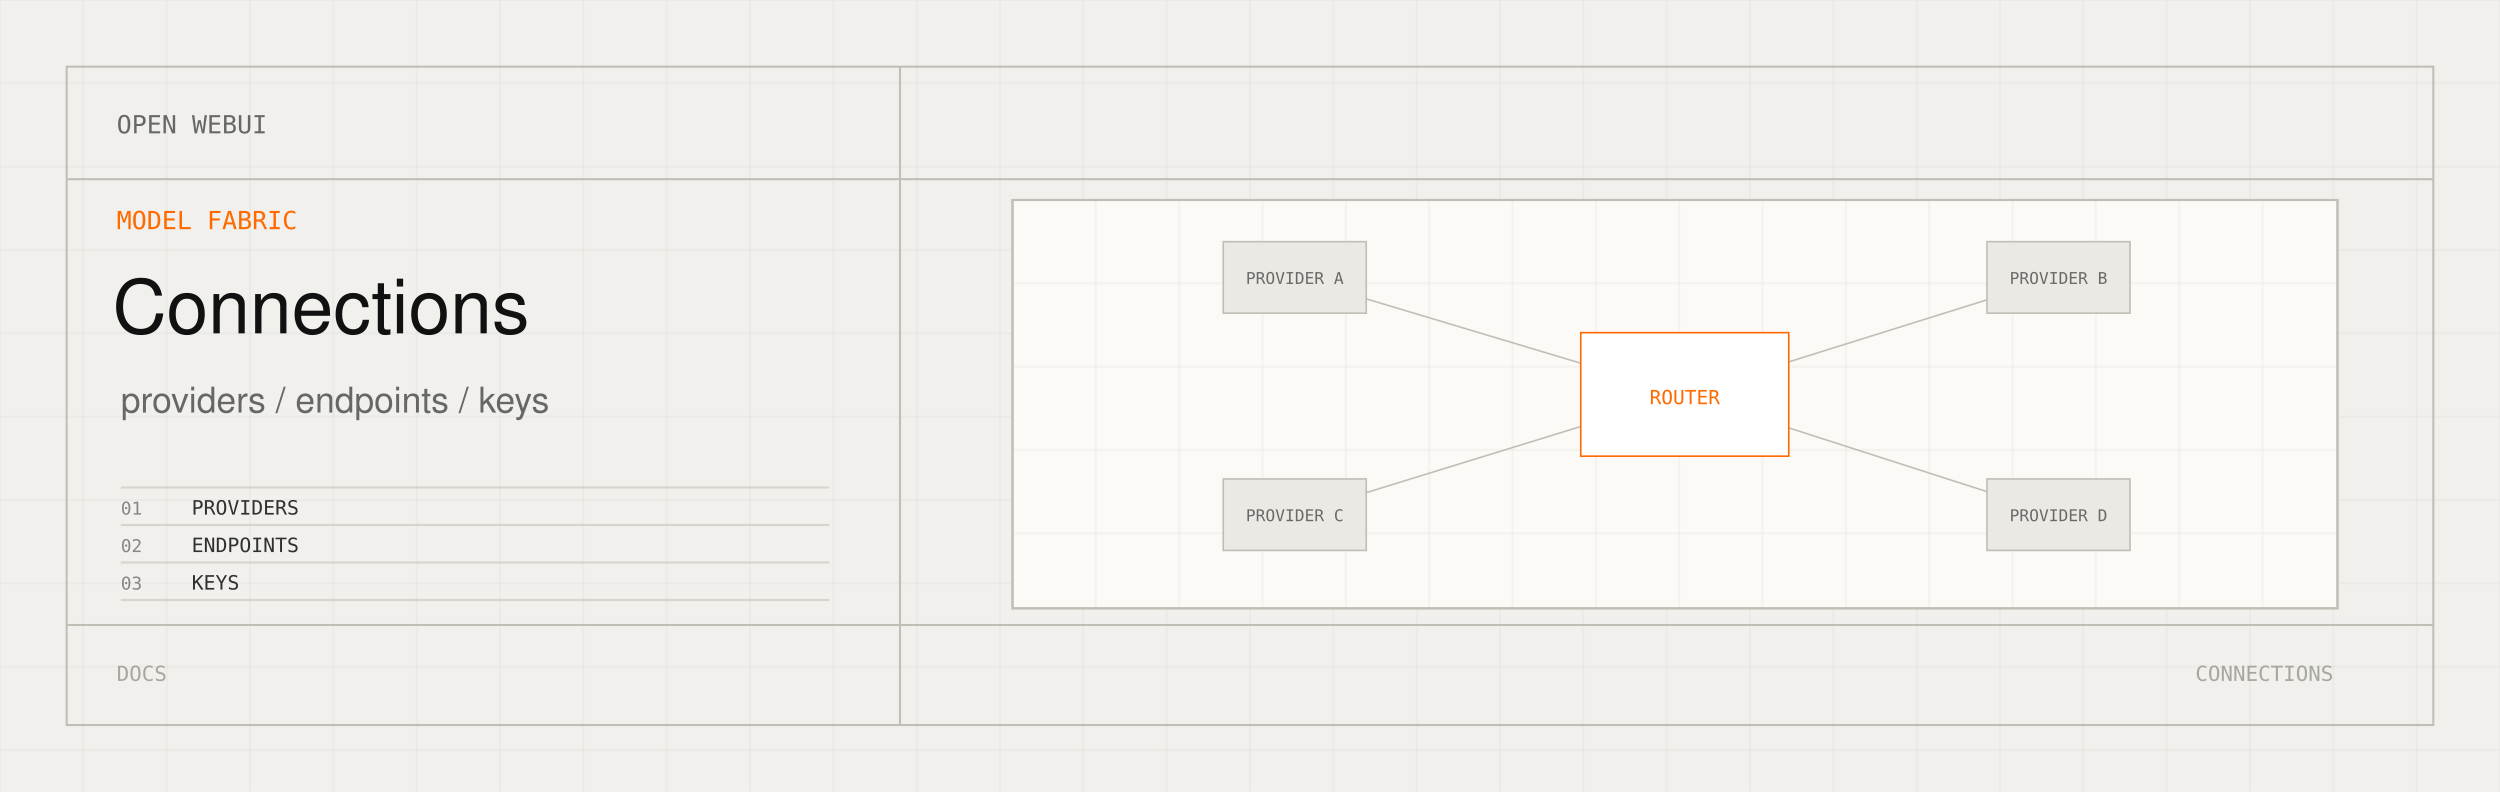
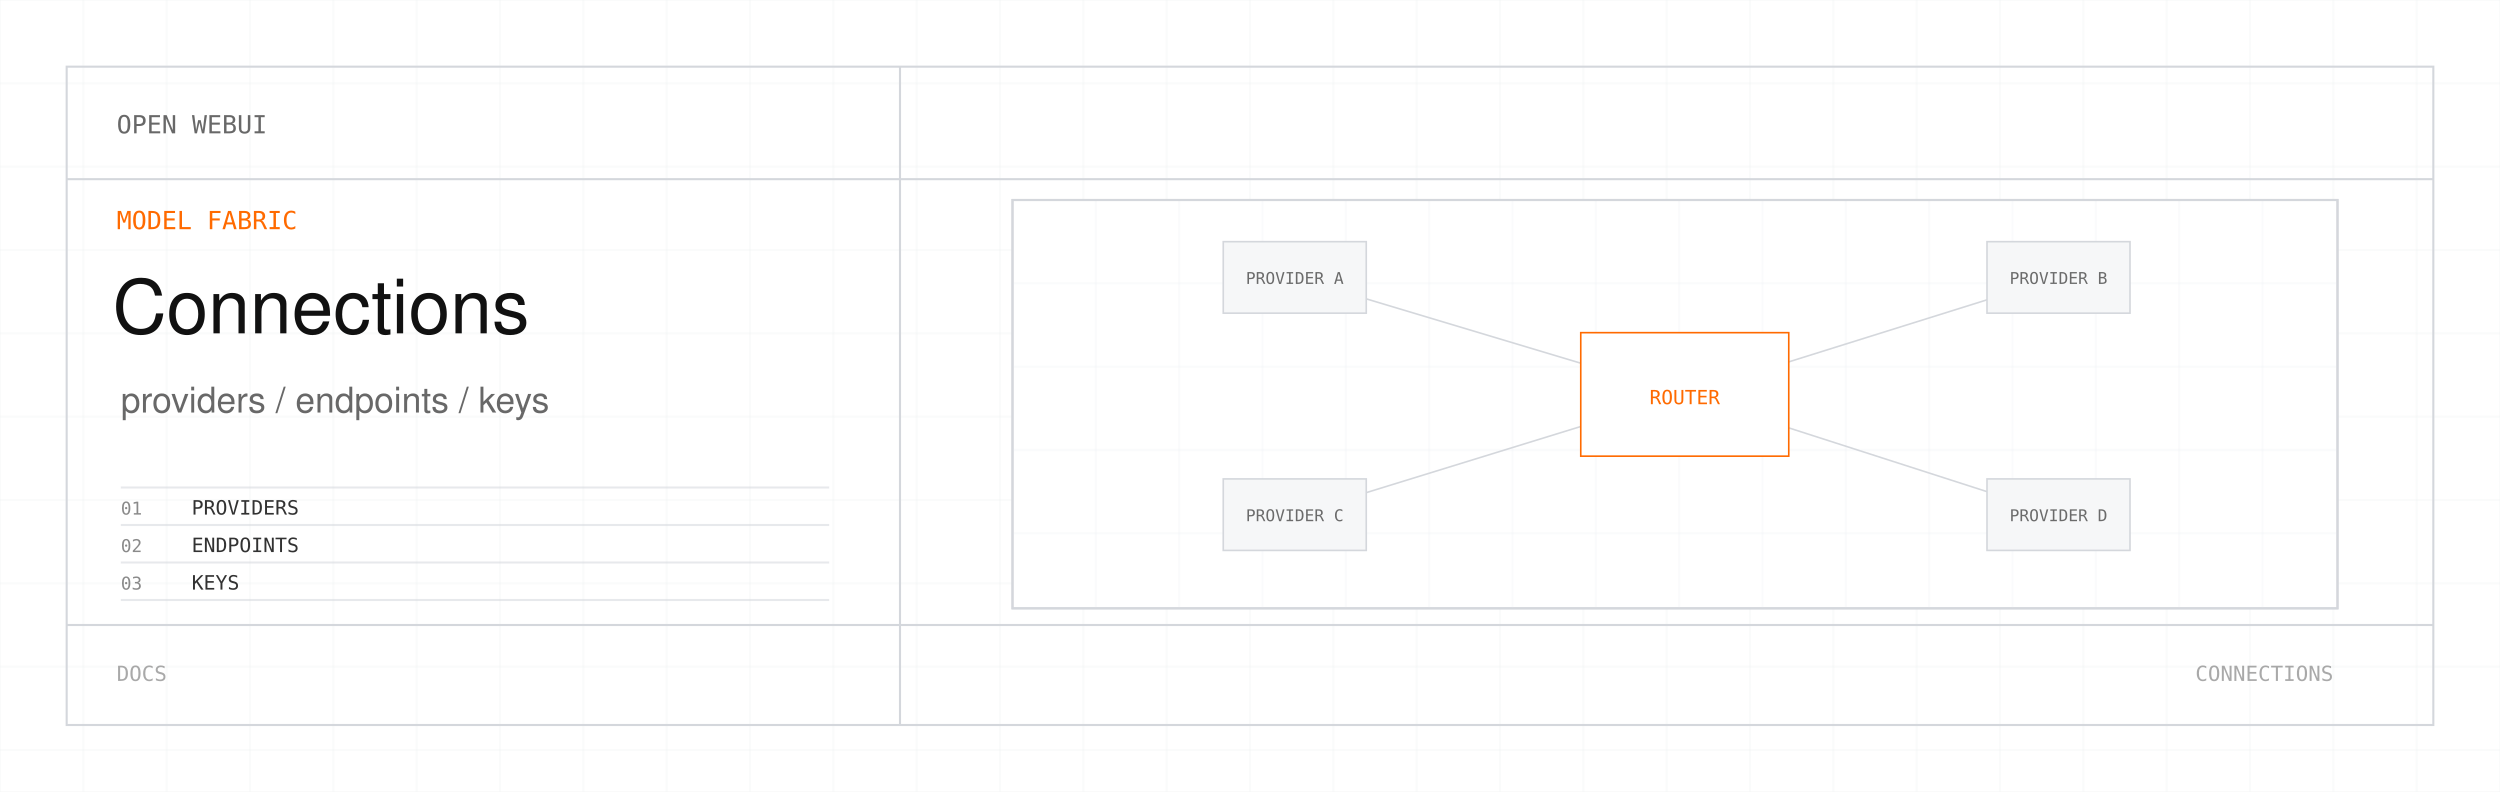
<svg xmlns="http://www.w3.org/2000/svg" viewBox="0 0 1200 380">
  <defs>
    <clipPath id="chat-conversations-connections-light-svg-diagram">
      <rect x="486" y="96" width="636" height="196" />
    </clipPath>
  </defs>
-   <rect width="1200" height="380" fill="#f1f0ed" />
-   <path d="M0 0V380" stroke="#dedbd4" opacity="0.28" />
-   <path d="M40 0V380" stroke="#dedbd4" opacity="0.28" />
-   <path d="M80 0V380" stroke="#dedbd4" opacity="0.28" />
-   <path d="M120 0V380" stroke="#dedbd4" opacity="0.28" />
-   <path d="M160 0V380" stroke="#dedbd4" opacity="0.28" />
-   <path d="M200 0V380" stroke="#dedbd4" opacity="0.28" />
-   <path d="M240 0V380" stroke="#dedbd4" opacity="0.28" />
-   <path d="M280 0V380" stroke="#dedbd4" opacity="0.28" />
-   <path d="M320 0V380" stroke="#dedbd4" opacity="0.28" />
-   <path d="M360 0V380" stroke="#dedbd4" opacity="0.28" />
-   <path d="M400 0V380" stroke="#dedbd4" opacity="0.28" />
-   <path d="M440 0V380" stroke="#dedbd4" opacity="0.28" />
-   <path d="M480 0V380" stroke="#dedbd4" opacity="0.28" />
-   <path d="M520 0V380" stroke="#dedbd4" opacity="0.28" />
-   <path d="M560 0V380" stroke="#dedbd4" opacity="0.28" />
-   <path d="M600 0V380" stroke="#dedbd4" opacity="0.28" />
-   <path d="M640 0V380" stroke="#dedbd4" opacity="0.28" />
-   <path d="M680 0V380" stroke="#dedbd4" opacity="0.28" />
-   <path d="M720 0V380" stroke="#dedbd4" opacity="0.28" />
-   <path d="M760 0V380" stroke="#dedbd4" opacity="0.28" />
-   <path d="M800 0V380" stroke="#dedbd4" opacity="0.28" />
-   <path d="M840 0V380" stroke="#dedbd4" opacity="0.28" />
-   <path d="M880 0V380" stroke="#dedbd4" opacity="0.28" />
-   <path d="M920 0V380" stroke="#dedbd4" opacity="0.28" />
-   <path d="M960 0V380" stroke="#dedbd4" opacity="0.28" />
-   <path d="M1000 0V380" stroke="#dedbd4" opacity="0.28" />
-   <path d="M1040 0V380" stroke="#dedbd4" opacity="0.28" />
-   <path d="M1080 0V380" stroke="#dedbd4" opacity="0.28" />
-   <path d="M1120 0V380" stroke="#dedbd4" opacity="0.28" />
-   <path d="M1160 0V380" stroke="#dedbd4" opacity="0.28" />
-   <path d="M1200 0V380" stroke="#dedbd4" opacity="0.28" />
-   <path d="M0 0H1200" stroke="#dedbd4" opacity="0.28" />
-   <path d="M0 40H1200" stroke="#dedbd4" opacity="0.28" />
-   <path d="M0 80H1200" stroke="#dedbd4" opacity="0.28" />
-   <path d="M0 120H1200" stroke="#dedbd4" opacity="0.28" />
-   <path d="M0 160H1200" stroke="#dedbd4" opacity="0.28" />
-   <path d="M0 200H1200" stroke="#dedbd4" opacity="0.28" />
-   <path d="M0 240H1200" stroke="#dedbd4" opacity="0.28" />
-   <path d="M0 280H1200" stroke="#dedbd4" opacity="0.28" />
-   <path d="M0 320H1200" stroke="#dedbd4" opacity="0.28" />
-   <path d="M0 360H1200" stroke="#dedbd4" opacity="0.28" />
-   <rect x="32" y="32" width="1136" height="316" fill="none" stroke="#c1beb6" stroke-width="1" />
-   <path d="M32 86H1168M432 32V348M32 300H1168" stroke="#c1beb6" stroke-width="1" />
+   <rect width="1200" height="380" fill="#ffffff" />
+   <path d="M0 0V380" stroke="#eceff2" opacity="0.28" />
+   <path d="M40 0V380" stroke="#eceff2" opacity="0.28" />
+   <path d="M80 0V380" stroke="#eceff2" opacity="0.28" />
+   <path d="M120 0V380" stroke="#eceff2" opacity="0.28" />
+   <path d="M160 0V380" stroke="#eceff2" opacity="0.28" />
+   <path d="M200 0V380" stroke="#eceff2" opacity="0.28" />
+   <path d="M240 0V380" stroke="#eceff2" opacity="0.28" />
+   <path d="M280 0V380" stroke="#eceff2" opacity="0.28" />
+   <path d="M320 0V380" stroke="#eceff2" opacity="0.28" />
+   <path d="M360 0V380" stroke="#eceff2" opacity="0.28" />
+   <path d="M400 0V380" stroke="#eceff2" opacity="0.28" />
+   <path d="M440 0V380" stroke="#eceff2" opacity="0.28" />
+   <path d="M480 0V380" stroke="#eceff2" opacity="0.28" />
+   <path d="M520 0V380" stroke="#eceff2" opacity="0.28" />
+   <path d="M560 0V380" stroke="#eceff2" opacity="0.28" />
+   <path d="M600 0V380" stroke="#eceff2" opacity="0.28" />
+   <path d="M640 0V380" stroke="#eceff2" opacity="0.28" />
+   <path d="M680 0V380" stroke="#eceff2" opacity="0.28" />
+   <path d="M720 0V380" stroke="#eceff2" opacity="0.28" />
+   <path d="M760 0V380" stroke="#eceff2" opacity="0.28" />
+   <path d="M800 0V380" stroke="#eceff2" opacity="0.28" />
+   <path d="M840 0V380" stroke="#eceff2" opacity="0.28" />
+   <path d="M880 0V380" stroke="#eceff2" opacity="0.28" />
+   <path d="M920 0V380" stroke="#eceff2" opacity="0.28" />
+   <path d="M960 0V380" stroke="#eceff2" opacity="0.28" />
+   <path d="M1000 0V380" stroke="#eceff2" opacity="0.28" />
+   <path d="M1040 0V380" stroke="#eceff2" opacity="0.28" />
+   <path d="M1080 0V380" stroke="#eceff2" opacity="0.28" />
+   <path d="M1120 0V380" stroke="#eceff2" opacity="0.28" />
+   <path d="M1160 0V380" stroke="#eceff2" opacity="0.28" />
+   <path d="M1200 0V380" stroke="#eceff2" opacity="0.28" />
+   <path d="M0 0H1200" stroke="#eceff2" opacity="0.28" />
+   <path d="M0 40H1200" stroke="#eceff2" opacity="0.28" />
+   <path d="M0 80H1200" stroke="#eceff2" opacity="0.28" />
+   <path d="M0 120H1200" stroke="#eceff2" opacity="0.28" />
+   <path d="M0 160H1200" stroke="#eceff2" opacity="0.28" />
+   <path d="M0 200H1200" stroke="#eceff2" opacity="0.28" />
+   <path d="M0 240H1200" stroke="#eceff2" opacity="0.28" />
+   <path d="M0 280H1200" stroke="#eceff2" opacity="0.28" />
+   <path d="M0 320H1200" stroke="#eceff2" opacity="0.28" />
+   <path d="M0 360H1200" stroke="#eceff2" opacity="0.28" />
+   <rect x="32" y="32" width="1136" height="316" fill="none" stroke="#d4d7dc" stroke-width="1" />
+   <path d="M32 86H1168M432 32V348M32 300H1168" stroke="#d4d7dc" stroke-width="1" />
  <text x="56" y="64" font-family="JetBrains Mono, SFMono-Regular, Menlo, Consolas, monospace" font-size="12" fill="#585858" opacity="0.9" text-anchor="start">OPEN WEBUI</text>
  <text x="56" y="110" font-family="JetBrains Mono, SFMono-Regular, Menlo, Consolas, monospace" font-size="12" fill="#ff6a00" opacity="1" text-anchor="start">MODEL FABRIC</text>
  <text x="54" y="160" font-family="Helvetica Neue, Helvetica, Arial, sans-serif" font-size="36" font-weight="400" fill="#111111" opacity="1" text-anchor="start">Connections</text>
  <text x="58" y="198" font-family="Helvetica Neue, Helvetica, Arial, sans-serif" font-size="17" font-weight="350" fill="#585858" opacity="0.9" text-anchor="start">providers / endpoints / keys</text>
-   <path d="M58 234H398" stroke="#c1beb6" opacity="0.55" />
+   <path d="M58 234H398" stroke="#d4d7dc" opacity="0.55" />
  <text x="58" y="247" font-family="JetBrains Mono, SFMono-Regular, Menlo, Consolas, monospace" font-size="8.5" fill="#585858" opacity="0.7" text-anchor="start">01</text>
  <text x="92" y="247" font-family="JetBrains Mono, SFMono-Regular, Menlo, Consolas, monospace" font-size="9.5" fill="#111111" opacity="0.86" text-anchor="start">PROVIDERS</text>
-   <path d="M58 252H398" stroke="#c1beb6" opacity="0.55" />
+   <path d="M58 252H398" stroke="#d4d7dc" opacity="0.55" />
  <text x="58" y="265" font-family="JetBrains Mono, SFMono-Regular, Menlo, Consolas, monospace" font-size="8.5" fill="#585858" opacity="0.7" text-anchor="start">02</text>
  <text x="92" y="265" font-family="JetBrains Mono, SFMono-Regular, Menlo, Consolas, monospace" font-size="9.5" fill="#111111" opacity="0.86" text-anchor="start">ENDPOINTS</text>
-   <path d="M58 270H398" stroke="#c1beb6" opacity="0.55" />
+   <path d="M58 270H398" stroke="#d4d7dc" opacity="0.55" />
  <text x="58" y="283" font-family="JetBrains Mono, SFMono-Regular, Menlo, Consolas, monospace" font-size="8.5" fill="#585858" opacity="0.7" text-anchor="start">03</text>
  <text x="92" y="283" font-family="JetBrains Mono, SFMono-Regular, Menlo, Consolas, monospace" font-size="9.5" fill="#111111" opacity="0.86" text-anchor="start">KEYS</text>
-   <path d="M58 288H398" stroke="#c1beb6" opacity="0.55" />
-   <rect x="486" y="96" width="636" height="196" fill="#fbfaf7" stroke="#c1beb6" />
+   <path d="M58 288H398" stroke="#d4d7dc" opacity="0.55" />
+   <rect x="486" y="96" width="636" height="196" fill="#ffffff" stroke="#d4d7dc" />
  <g clip-path="url(#chat-conversations-connections-light-svg-diagram)">
-     <path d="M526 96V292" stroke="#dedbd4" opacity="0.24" />
-     <path d="M566 96V292" stroke="#dedbd4" opacity="0.24" />
-     <path d="M606 96V292" stroke="#dedbd4" opacity="0.24" />
-     <path d="M646 96V292" stroke="#dedbd4" opacity="0.24" />
-     <path d="M686 96V292" stroke="#dedbd4" opacity="0.24" />
-     <path d="M726 96V292" stroke="#dedbd4" opacity="0.24" />
-     <path d="M766 96V292" stroke="#dedbd4" opacity="0.24" />
-     <path d="M806 96V292" stroke="#dedbd4" opacity="0.24" />
-     <path d="M846 96V292" stroke="#dedbd4" opacity="0.24" />
-     <path d="M886 96V292" stroke="#dedbd4" opacity="0.24" />
-     <path d="M926 96V292" stroke="#dedbd4" opacity="0.24" />
-     <path d="M966 96V292" stroke="#dedbd4" opacity="0.24" />
-     <path d="M1006 96V292" stroke="#dedbd4" opacity="0.24" />
-     <path d="M1046 96V292" stroke="#dedbd4" opacity="0.24" />
-     <path d="M1086 96V292" stroke="#dedbd4" opacity="0.24" />
-     <path d="M486 136H1122" stroke="#dedbd4" opacity="0.24" />
-     <path d="M486 176H1122" stroke="#dedbd4" opacity="0.24" />
-     <path d="M486 216H1122" stroke="#dedbd4" opacity="0.24" />
-     <path d="M486 256H1122" stroke="#dedbd4" opacity="0.24" />
+     <path d="M526 96V292" stroke="#eceff2" opacity="0.24" />
+     <path d="M566 96V292" stroke="#eceff2" opacity="0.24" />
+     <path d="M606 96V292" stroke="#eceff2" opacity="0.24" />
+     <path d="M646 96V292" stroke="#eceff2" opacity="0.24" />
+     <path d="M686 96V292" stroke="#eceff2" opacity="0.24" />
+     <path d="M726 96V292" stroke="#eceff2" opacity="0.24" />
+     <path d="M766 96V292" stroke="#eceff2" opacity="0.24" />
+     <path d="M806 96V292" stroke="#eceff2" opacity="0.24" />
+     <path d="M846 96V292" stroke="#eceff2" opacity="0.24" />
+     <path d="M886 96V292" stroke="#eceff2" opacity="0.24" />
+     <path d="M926 96V292" stroke="#eceff2" opacity="0.24" />
+     <path d="M966 96V292" stroke="#eceff2" opacity="0.24" />
+     <path d="M1006 96V292" stroke="#eceff2" opacity="0.24" />
+     <path d="M1046 96V292" stroke="#eceff2" opacity="0.24" />
+     <path d="M1086 96V292" stroke="#eceff2" opacity="0.24" />
+     <path d="M486 136H1122" stroke="#eceff2" opacity="0.24" />
+     <path d="M486 176H1122" stroke="#eceff2" opacity="0.24" />
+     <path d="M486 216H1122" stroke="#eceff2" opacity="0.24" />
+     <path d="M486 256H1122" stroke="#eceff2" opacity="0.24" />
    <g transform="translate(804 194) scale(0.78) translate(-804 -194)">
-       <path d="M570 116L810 188" stroke="#c1beb6" />
-       <rect x="526" y="94" width="88" height="44" fill="#ebe9e4" stroke="#c1beb6" />
+       <path d="M570 116L810 188" stroke="#d4d7dc" />
+       <rect x="526" y="94" width="88" height="44" fill="#f6f7f8" stroke="#d4d7dc" />
      <text x="570" y="120" font-family="JetBrains Mono, SFMono-Regular, Menlo, Consolas, monospace" font-size="10" fill="#585858" opacity="0.88" text-anchor="middle">PROVIDER A</text>
-       <path d="M1040 116L810 188" stroke="#c1beb6" />
-       <rect x="996" y="94" width="88" height="44" fill="#ebe9e4" stroke="#c1beb6" />
+       <path d="M1040 116L810 188" stroke="#d4d7dc" />
+       <rect x="996" y="94" width="88" height="44" fill="#f6f7f8" stroke="#d4d7dc" />
      <text x="1040" y="120" font-family="JetBrains Mono, SFMono-Regular, Menlo, Consolas, monospace" font-size="10" fill="#585858" opacity="0.88" text-anchor="middle">PROVIDER B</text>
-       <path d="M570 262L810 188" stroke="#c1beb6" />
-       <rect x="526" y="240" width="88" height="44" fill="#ebe9e4" stroke="#c1beb6" />
+       <path d="M570 262L810 188" stroke="#d4d7dc" />
+       <rect x="526" y="240" width="88" height="44" fill="#f6f7f8" stroke="#d4d7dc" />
      <text x="570" y="266" font-family="JetBrains Mono, SFMono-Regular, Menlo, Consolas, monospace" font-size="10" fill="#585858" opacity="0.88" text-anchor="middle">PROVIDER C</text>
-       <path d="M1040 262L810 188" stroke="#c1beb6" />
-       <rect x="996" y="240" width="88" height="44" fill="#ebe9e4" stroke="#c1beb6" />
+       <path d="M1040 262L810 188" stroke="#d4d7dc" />
+       <rect x="996" y="240" width="88" height="44" fill="#f6f7f8" stroke="#d4d7dc" />
      <text x="1040" y="266" font-family="JetBrains Mono, SFMono-Regular, Menlo, Consolas, monospace" font-size="10" fill="#585858" opacity="0.88" text-anchor="middle">PROVIDER D</text>
      <rect x="746" y="150" width="128" height="76" fill="#ffffff" stroke="#ff6a00" />
      <text x="810" y="194" font-family="JetBrains Mono, SFMono-Regular, Menlo, Consolas, monospace" font-size="12" fill="#ff6a00" opacity="1" text-anchor="middle">ROUTER</text>
    </g>
  </g>
-   <rect x="486" y="96" width="636" height="196" fill="none" stroke="#c1beb6" />
-   <text x="56" y="324" font-family="JetBrains Mono, SFMono-Regular, Menlo, Consolas, monospace" font-size="10" fill="#8a8a84" opacity="0.72" text-anchor="start" dominant-baseline="middle">DOCS</text>
-   <text x="1120" y="324" font-family="JetBrains Mono, SFMono-Regular, Menlo, Consolas, monospace" font-size="10" fill="#8a8a84" opacity="0.72" text-anchor="end" dominant-baseline="middle">CONNECTIONS</text>
+   <rect x="486" y="96" width="636" height="196" fill="none" stroke="#d4d7dc" />
+   <text x="56" y="324" font-family="JetBrains Mono, SFMono-Regular, Menlo, Consolas, monospace" font-size="10" fill="#888888" opacity="0.72" text-anchor="start" dominant-baseline="middle">DOCS</text>
+   <text x="1120" y="324" font-family="JetBrains Mono, SFMono-Regular, Menlo, Consolas, monospace" font-size="10" fill="#888888" opacity="0.72" text-anchor="end" dominant-baseline="middle">CONNECTIONS</text>
</svg>
